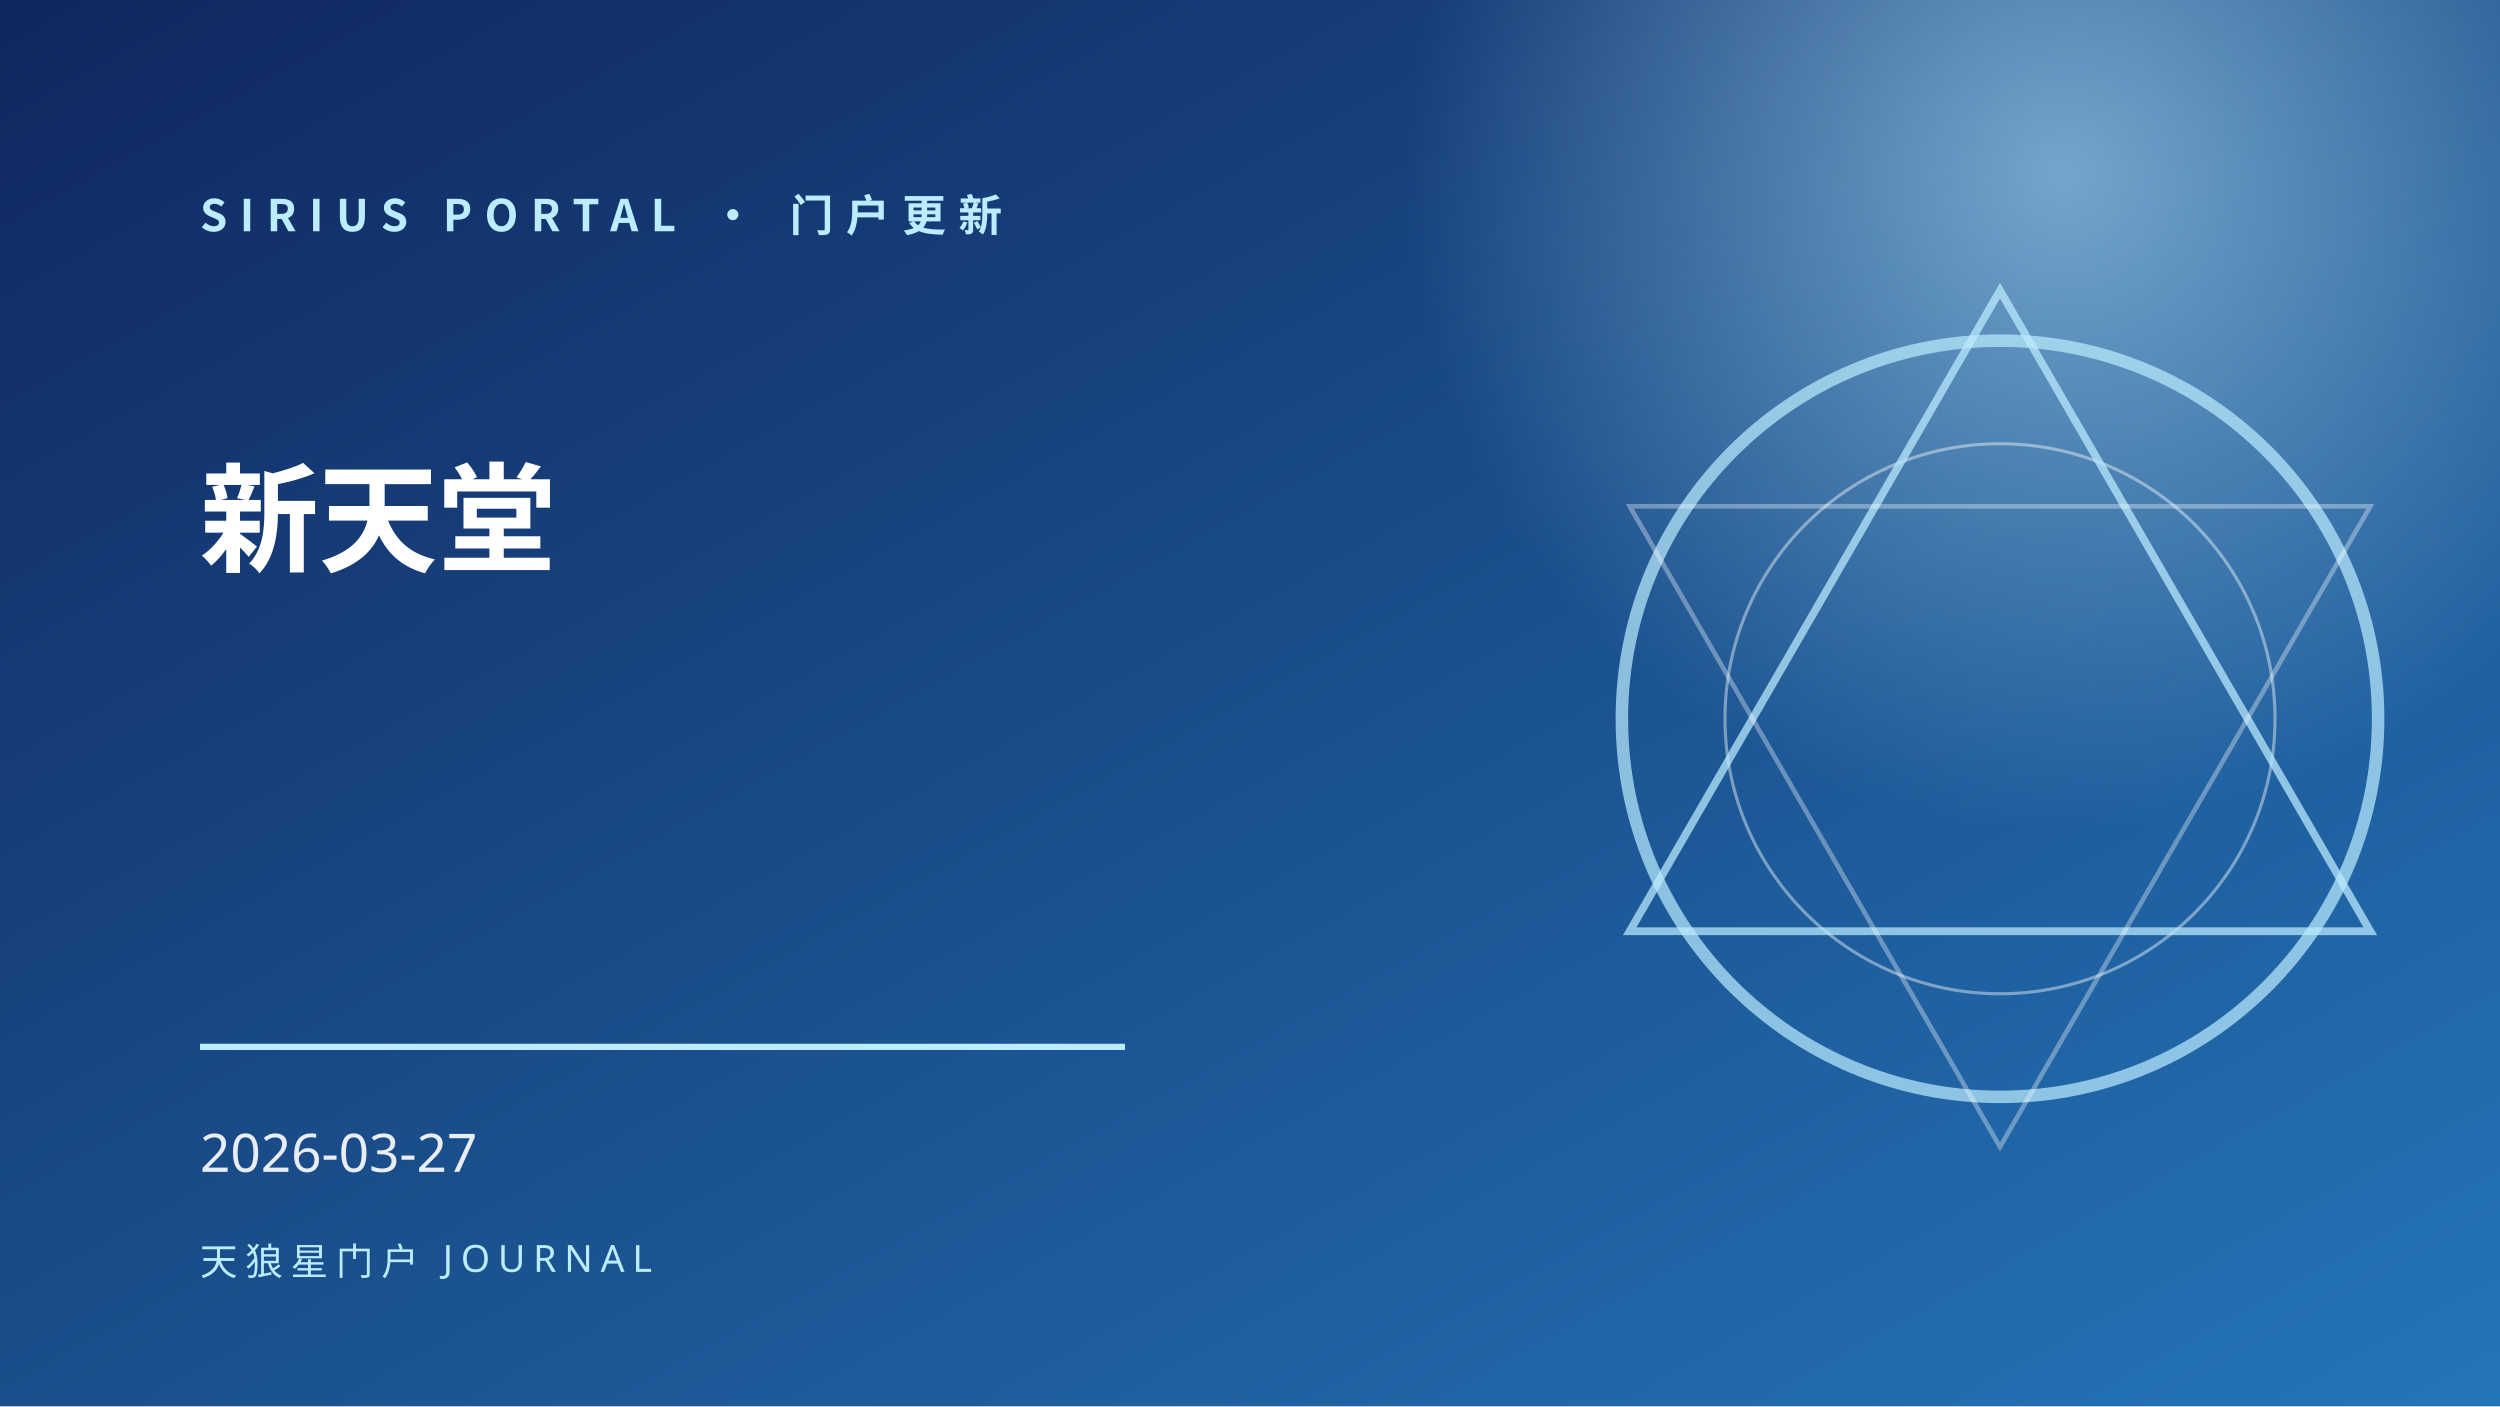
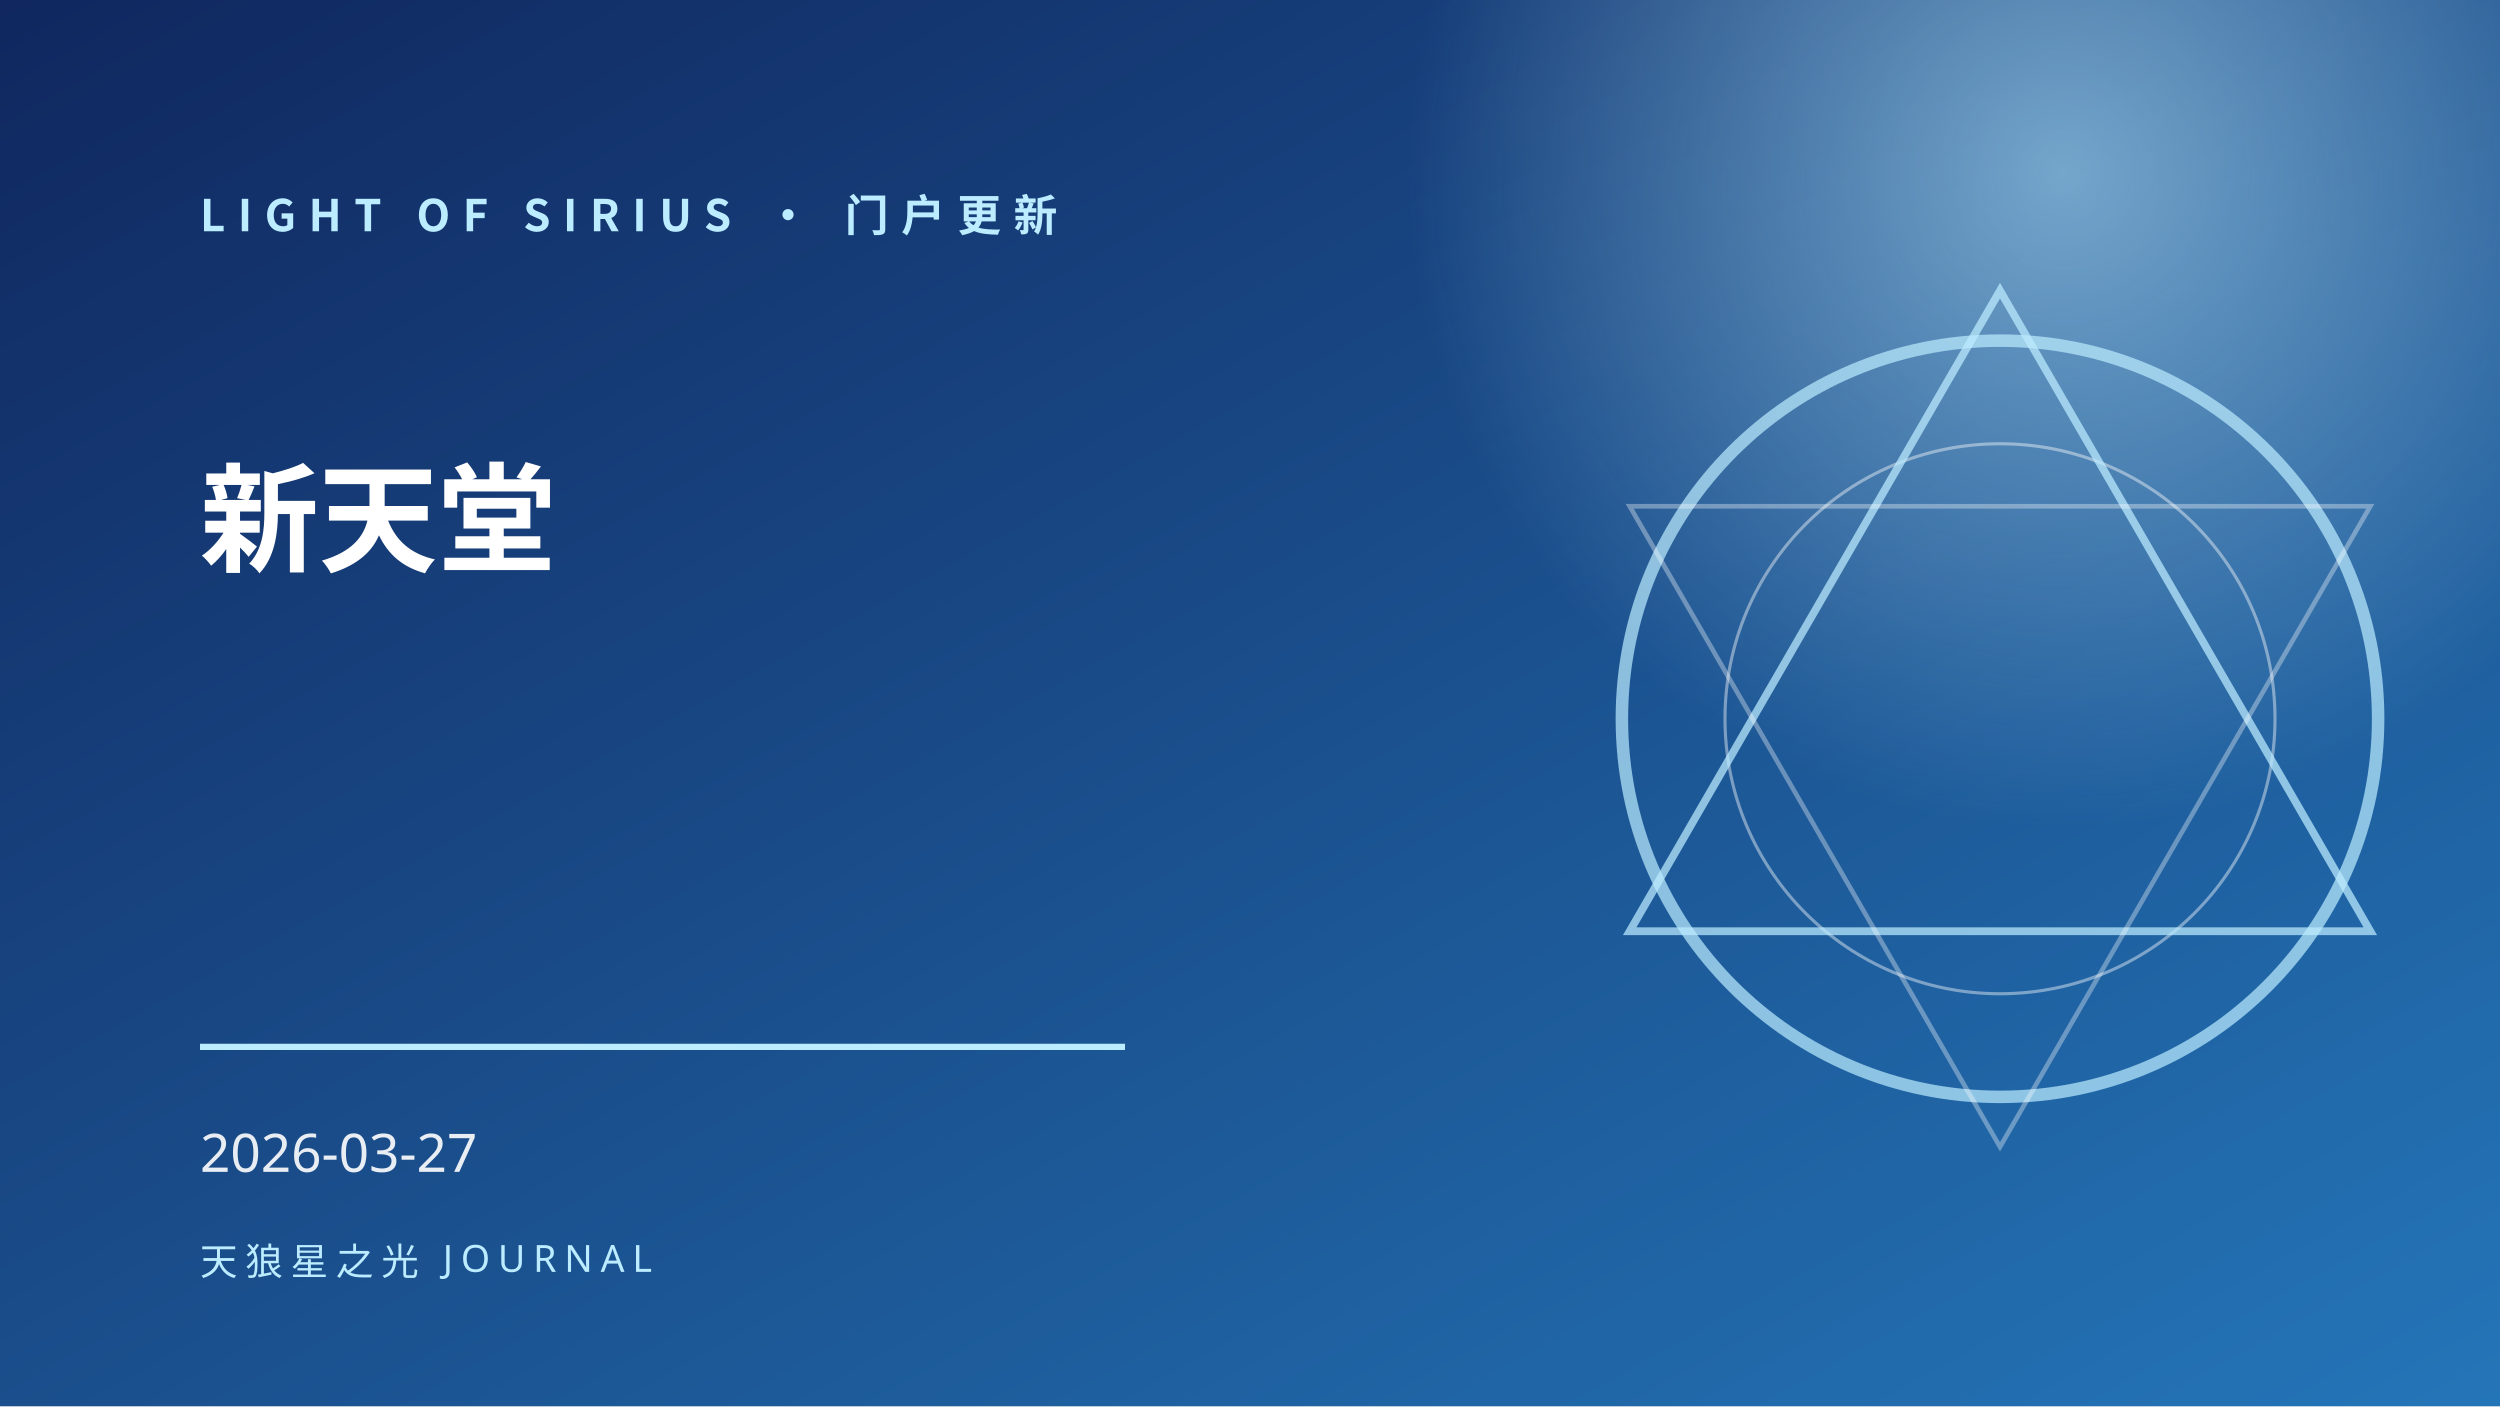
<svg xmlns="http://www.w3.org/2000/svg" width="1600" height="900" viewBox="0 0 1600 900" role="img" aria-label="新天堂">
  <defs>
    <linearGradient id="bg" x1="0" y1="0" x2="1" y2="1">
      <stop stop-color="#10275f" />
      <stop offset="1" stop-color="#2475b8" />
    </linearGradient>
    <radialGradient id="glow">
      <stop stop-color="#bcecff" stop-opacity=".56" />
      <stop offset="1" stop-color="#bcecff" stop-opacity="0" />
    </radialGradient>
  </defs>
  <rect width="1600" height="900" fill="url(#bg)" />
  <circle cx="1320" cy="110" r="420" fill="url(#glow)" />
  <circle cx="1280" cy="460" r="242" fill="none" stroke="#bcecff" stroke-width="8" opacity=".7" />
  <circle cx="1280" cy="460" r="176" fill="none" stroke="white" stroke-width="2" opacity=".42" />
  <path d="M1280 186 1517 596 1043 596Z" fill="none" stroke="#bcecff" stroke-width="5" opacity=".72" />
  <path d="M1043 324 1517 324 1280 734Z" fill="none" stroke="white" stroke-width="3" opacity=".34" />
-   <text x="128" y="148" fill="#bcecff" font-family="Microsoft YaHei, Noto Sans CJK SC, sans-serif" font-size="28" font-weight="700" letter-spacing="8">SIRIUS PORTAL · 门户更新</text>
+   <text x="128" y="148" fill="#bcecff" font-family="Microsoft YaHei, Noto Sans CJK SC, sans-serif" font-size="28" font-weight="700" letter-spacing="8">LIGHT OF SIRIUS · 门户更新</text>
  <text x="128" y="360" fill="white" font-family="STKaiti, KaiTi, Microsoft YaHei, serif" font-size="76" font-weight="700">
    <tspan x="128" dy="0">新天堂</tspan>
  </text>
  <line x1="128" y1="670" x2="720" y2="670" stroke="#bcecff" stroke-width="4" />
  <text x="128" y="750" fill="white" opacity=".9" font-family="Microsoft YaHei, sans-serif" font-size="34">2026-03-27</text>
-   <text x="128" y="816" fill="#bcecff" font-family="Microsoft YaHei, sans-serif" font-size="24" letter-spacing="5">天狼星门户 JOURNAL</text>
+   <text x="128" y="816" fill="#bcecff" font-family="Microsoft YaHei, sans-serif" font-size="24" letter-spacing="5">天狼星之光 JOURNAL</text>
</svg>
